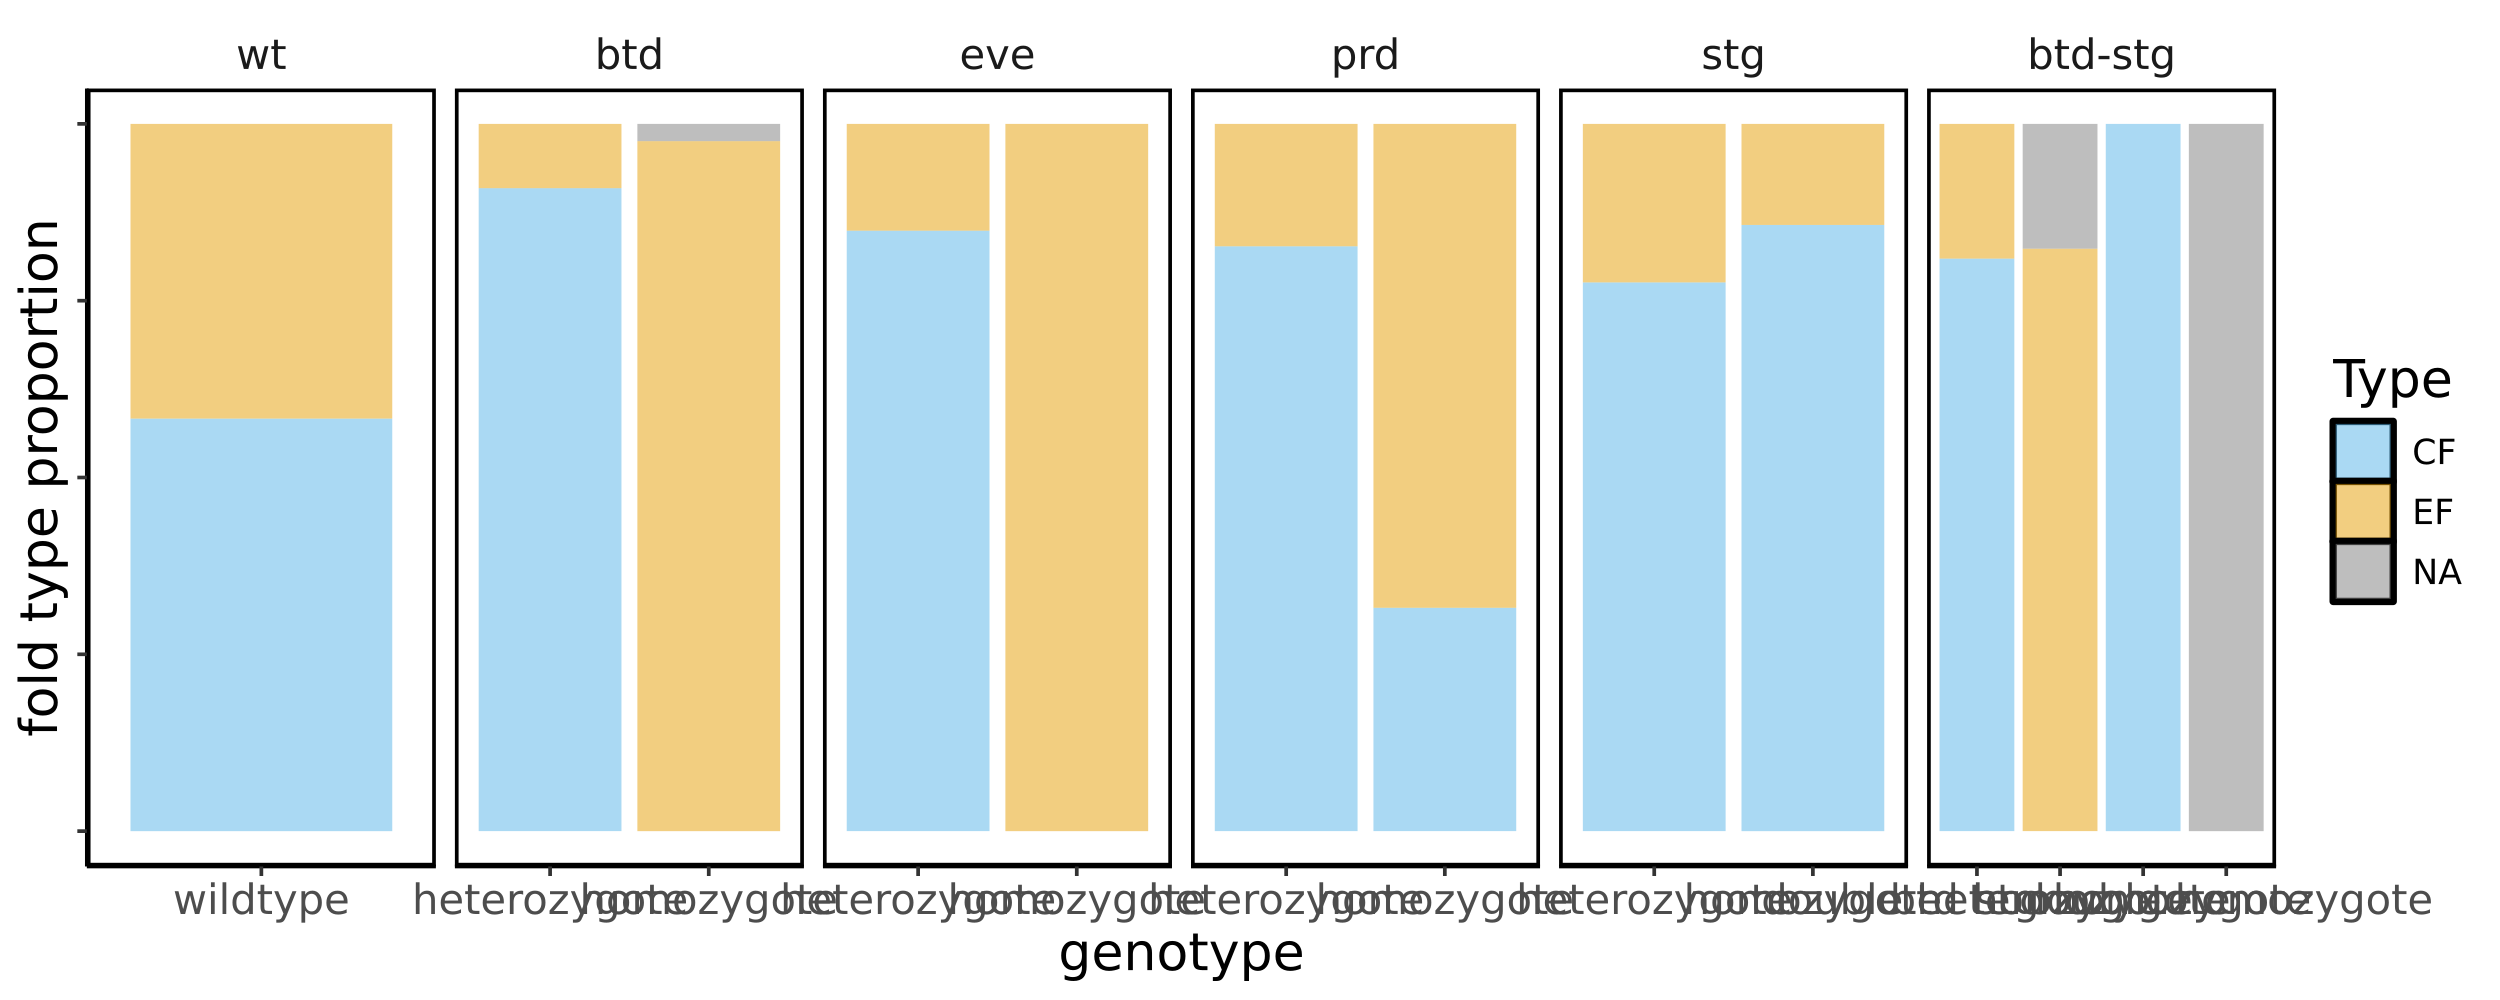
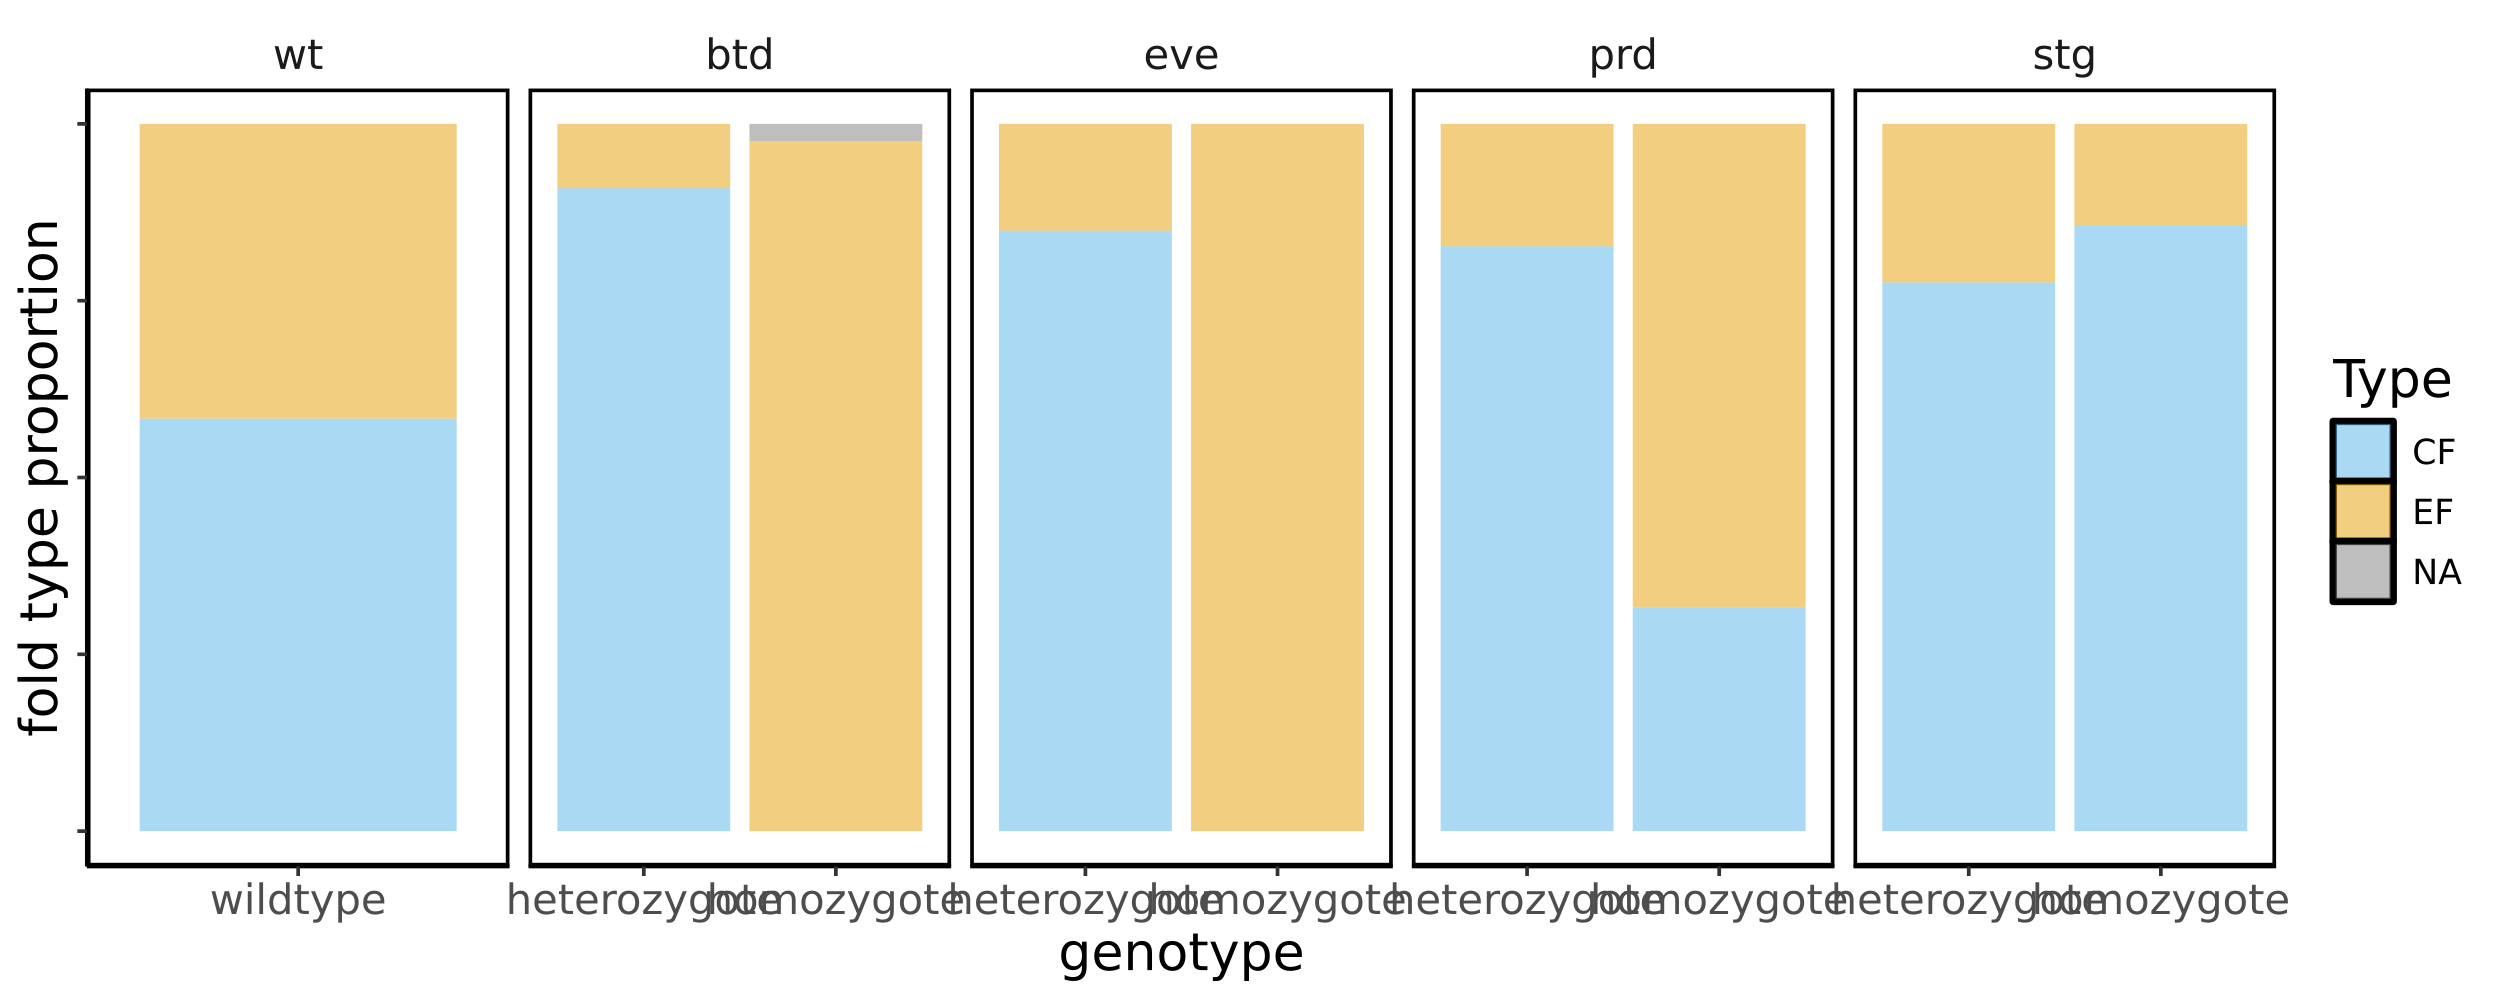
<svg xmlns="http://www.w3.org/2000/svg" class="svglite" width="720.00pt" height="288.00pt" viewBox="0 0 720.00 288.00">
  <defs>
    <style type="text/css">
    .svglite line, .svglite polyline, .svglite polygon, .svglite path, .svglite rect, .svglite circle {
      fill: none;
      stroke: #000000;
      stroke-linecap: round;
      stroke-linejoin: round;
      stroke-miterlimit: 10.00;
    }
    .svglite text {
      white-space: pre;
    }
  </style>
  </defs>
  <rect width="100%" height="100%" style="stroke: none; fill: #FFFFFF;" />
  <defs>
    <clipPath id="cpMC4wMHw3MjAuMDB8MC4wMHwyODguMDA=">
      <rect x="0.00" y="0.00" width="720.00" height="288.00" />
    </clipPath>
  </defs>
  <g clip-path="url(#cpMC4wMHw3MjAuMDB8MC4wMHwyODguMDA=)">
    <rect x="0" y="0.00" width="720.00" height="288.00" style="stroke-width: 1.07; stroke: #FFFFFF; fill: #FFFFFF;" />
  </g>
  <defs>
-     <clipPath id="cpMjUuMDF8MTI1LjUzfDI1LjQ5fDI0OS41NQ==">
-       <rect x="25.01" y="25.49" width="100.52" height="224.06" />
+     <clipPath id="cpMjUuMDF8MTQ2LjczfDI1LjQ5fDI0OS41NQ==">
+       <rect x="25.01" y="25.49" width="121.72" height="224.06" />
    </clipPath>
  </defs>
-   <g clip-path="url(#cpMjUuMDF8MTI1LjUzfDI1LjQ5fDI0OS41NQ==)">
-     <rect x="25.01" y="25.49" width="100.52" height="224.06" style="stroke-width: 2.13; fill: #FFFFFF;" />
-     <rect x="37.58" y="120.55" width="75.39" height="118.82" style="stroke-width: 1.07; stroke: none; stroke-linecap: butt; stroke-linejoin: miter; fill: #56B4E9; fill-opacity: 0.50;" />
-     <rect x="37.58" y="35.68" width="75.39" height="84.87" style="stroke-width: 1.07; stroke: none; stroke-linecap: butt; stroke-linejoin: miter; fill: #E69F03; fill-opacity: 0.50;" />
+   <g clip-path="url(#cpMjUuMDF8MTQ2LjczfDI1LjQ5fDI0OS41NQ==)">
+     <rect x="25.01" y="25.49" width="121.72" height="224.06" style="stroke-width: 2.13; fill: #FFFFFF;" />
+     <rect x="40.23" y="120.55" width="91.29" height="118.82" style="stroke-width: 1.07; stroke: none; stroke-linecap: butt; stroke-linejoin: miter; fill: #56B4E9; fill-opacity: 0.50;" />
+     <rect x="40.23" y="35.68" width="91.29" height="84.87" style="stroke-width: 1.07; stroke: none; stroke-linecap: butt; stroke-linejoin: miter; fill: #E69F03; fill-opacity: 0.50;" />
  </g>
  <g clip-path="url(#cpMC4wMHw3MjAuMDB8MC4wMHwyODguMDA=)">
</g>
  <defs>
-     <clipPath id="cpMTMxLjAxfDIzMS41M3wyNS40OXwyNDkuNTU=">
-       <rect x="131.01" y="25.49" width="100.52" height="224.06" />
+     <clipPath id="cpMTUyLjIxfDI3My45M3wyNS40OXwyNDkuNTU=">
+       <rect x="152.21" y="25.49" width="121.72" height="224.06" />
    </clipPath>
  </defs>
-   <g clip-path="url(#cpMTMxLjAxfDIzMS41M3wyNS40OXwyNDkuNTU=)">
-     <rect x="131.01" y="25.49" width="100.52" height="224.06" style="stroke-width: 2.13; fill: #FFFFFF;" />
-     <rect x="137.86" y="54.19" width="41.12" height="185.17" style="stroke-width: 1.07; stroke: none; stroke-linecap: butt; stroke-linejoin: miter; fill: #56B4E9; fill-opacity: 0.50;" />
-     <rect x="137.86" y="35.68" width="41.12" height="18.52" style="stroke-width: 1.07; stroke: none; stroke-linecap: butt; stroke-linejoin: miter; fill: #E69F03; fill-opacity: 0.50;" />
-     <rect x="183.56" y="40.65" width="41.12" height="198.72" style="stroke-width: 1.07; stroke: none; stroke-linecap: butt; stroke-linejoin: miter; fill: #E69F03; fill-opacity: 0.50;" />
-     <rect x="183.56" y="35.68" width="41.12" height="4.97" style="stroke-width: 1.07; stroke: none; stroke-linecap: butt; stroke-linejoin: miter; fill: #7F7F7F; fill-opacity: 0.50;" />
+   <g clip-path="url(#cpMTUyLjIxfDI3My45M3wyNS40OXwyNDkuNTU=)">
+     <rect x="152.21" y="25.49" width="121.72" height="224.06" style="stroke-width: 2.13; fill: #FFFFFF;" />
+     <rect x="160.51" y="54.19" width="49.79" height="185.17" style="stroke-width: 1.07; stroke: none; stroke-linecap: butt; stroke-linejoin: miter; fill: #56B4E9; fill-opacity: 0.50;" />
+     <rect x="160.51" y="35.68" width="49.79" height="18.52" style="stroke-width: 1.07; stroke: none; stroke-linecap: butt; stroke-linejoin: miter; fill: #E69F03; fill-opacity: 0.50;" />
+     <rect x="215.84" y="40.65" width="49.79" height="198.72" style="stroke-width: 1.07; stroke: none; stroke-linecap: butt; stroke-linejoin: miter; fill: #E69F03; fill-opacity: 0.50;" />
+     <rect x="215.84" y="35.68" width="49.79" height="4.97" style="stroke-width: 1.07; stroke: none; stroke-linecap: butt; stroke-linejoin: miter; fill: #7F7F7F; fill-opacity: 0.50;" />
  </g>
  <g clip-path="url(#cpMC4wMHw3MjAuMDB8MC4wMHwyODguMDA=)">
</g>
  <defs>
-     <clipPath id="cpMjM3LjAxfDMzNy41M3wyNS40OXwyNDkuNTU=">
-       <rect x="237.01" y="25.49" width="100.52" height="224.06" />
+     <clipPath id="cpMjc5LjQxfDQwMS4xM3wyNS40OXwyNDkuNTU=">
+       <rect x="279.41" y="25.49" width="121.72" height="224.06" />
    </clipPath>
  </defs>
-   <g clip-path="url(#cpMjM3LjAxfDMzNy41M3wyNS40OXwyNDkuNTU=)">
-     <rect x="237.01" y="25.49" width="100.52" height="224.06" style="stroke-width: 2.13; fill: #FFFFFF;" />
-     <rect x="243.86" y="66.42" width="41.12" height="172.94" style="stroke-width: 1.07; stroke: none; stroke-linecap: butt; stroke-linejoin: miter; fill: #56B4E9; fill-opacity: 0.50;" />
-     <rect x="243.86" y="35.68" width="41.12" height="30.75" style="stroke-width: 1.07; stroke: none; stroke-linecap: butt; stroke-linejoin: miter; fill: #E69F03; fill-opacity: 0.50;" />
-     <rect x="289.55" y="35.68" width="41.12" height="203.69" style="stroke-width: 1.07; stroke: none; stroke-linecap: butt; stroke-linejoin: miter; fill: #E69F03; fill-opacity: 0.50;" />
+   <g clip-path="url(#cpMjc5LjQxfDQwMS4xM3wyNS40OXwyNDkuNTU=)">
+     <rect x="279.41" y="25.49" width="121.72" height="224.06" style="stroke-width: 2.13; fill: #FFFFFF;" />
+     <rect x="287.71" y="66.42" width="49.79" height="172.94" style="stroke-width: 1.07; stroke: none; stroke-linecap: butt; stroke-linejoin: miter; fill: #56B4E9; fill-opacity: 0.50;" />
+     <rect x="287.71" y="35.68" width="49.79" height="30.75" style="stroke-width: 1.07; stroke: none; stroke-linecap: butt; stroke-linejoin: miter; fill: #E69F03; fill-opacity: 0.50;" />
+     <rect x="343.03" y="35.68" width="49.79" height="203.69" style="stroke-width: 1.07; stroke: none; stroke-linecap: butt; stroke-linejoin: miter; fill: #E69F03; fill-opacity: 0.50;" />
  </g>
  <g clip-path="url(#cpMC4wMHw3MjAuMDB8MC4wMHwyODguMDA=)">
</g>
  <defs>
-     <clipPath id="cpMzQzLjAxfDQ0My41M3wyNS40OXwyNDkuNTU=">
-       <rect x="343.01" y="25.49" width="100.52" height="224.06" />
+     <clipPath id="cpNDA2LjYxfDUyOC4zMnwyNS40OXwyNDkuNTU=">
+       <rect x="406.61" y="25.49" width="121.72" height="224.06" />
    </clipPath>
  </defs>
-   <g clip-path="url(#cpMzQzLjAxfDQ0My41M3wyNS40OXwyNDkuNTU=)">
-     <rect x="343.01" y="25.49" width="100.52" height="224.06" style="stroke-width: 2.13; fill: #FFFFFF;" />
-     <rect x="349.86" y="70.93" width="41.12" height="168.43" style="stroke-width: 1.07; stroke: none; stroke-linecap: butt; stroke-linejoin: miter; fill: #56B4E9; fill-opacity: 0.50;" />
-     <rect x="349.86" y="35.68" width="41.12" height="35.25" style="stroke-width: 1.07; stroke: none; stroke-linecap: butt; stroke-linejoin: miter; fill: #E69F03; fill-opacity: 0.50;" />
-     <rect x="395.55" y="175.04" width="41.12" height="64.32" style="stroke-width: 1.07; stroke: none; stroke-linecap: butt; stroke-linejoin: miter; fill: #56B4E9; fill-opacity: 0.50;" />
-     <rect x="395.55" y="35.68" width="41.12" height="139.36" style="stroke-width: 1.07; stroke: none; stroke-linecap: butt; stroke-linejoin: miter; fill: #E69F03; fill-opacity: 0.50;" />
+   <g clip-path="url(#cpNDA2LjYxfDUyOC4zMnwyNS40OXwyNDkuNTU=)">
+     <rect x="406.61" y="25.49" width="121.72" height="224.06" style="stroke-width: 2.13; fill: #FFFFFF;" />
+     <rect x="414.91" y="70.93" width="49.79" height="168.43" style="stroke-width: 1.07; stroke: none; stroke-linecap: butt; stroke-linejoin: miter; fill: #56B4E9; fill-opacity: 0.50;" />
+     <rect x="414.91" y="35.68" width="49.79" height="35.25" style="stroke-width: 1.07; stroke: none; stroke-linecap: butt; stroke-linejoin: miter; fill: #E69F03; fill-opacity: 0.50;" />
+     <rect x="470.23" y="175.04" width="49.79" height="64.32" style="stroke-width: 1.07; stroke: none; stroke-linecap: butt; stroke-linejoin: miter; fill: #56B4E9; fill-opacity: 0.50;" />
+     <rect x="470.23" y="35.68" width="49.79" height="139.36" style="stroke-width: 1.07; stroke: none; stroke-linecap: butt; stroke-linejoin: miter; fill: #E69F03; fill-opacity: 0.50;" />
  </g>
  <g clip-path="url(#cpMC4wMHw3MjAuMDB8MC4wMHwyODguMDA=)">
</g>
  <defs>
-     <clipPath id="cpNDQ5LjAxfDU0OS41MnwyNS40OXwyNDkuNTU=">
-       <rect x="449.01" y="25.49" width="100.52" height="224.06" />
+     <clipPath id="cpNTMzLjgwfDY1NS41MnwyNS40OXwyNDkuNTU=">
+       <rect x="533.80" y="25.49" width="121.72" height="224.06" />
    </clipPath>
  </defs>
-   <g clip-path="url(#cpNDQ5LjAxfDU0OS41MnwyNS40OXwyNDkuNTU=)">
-     <rect x="449.01" y="25.49" width="100.52" height="224.06" style="stroke-width: 2.13; fill: #FFFFFF;" />
-     <rect x="455.86" y="81.33" width="41.12" height="158.03" style="stroke-width: 1.07; stroke: none; stroke-linecap: butt; stroke-linejoin: miter; fill: #56B4E9; fill-opacity: 0.50;" />
-     <rect x="455.86" y="35.68" width="41.12" height="45.65" style="stroke-width: 1.07; stroke: none; stroke-linecap: butt; stroke-linejoin: miter; fill: #E69F03; fill-opacity: 0.50;" />
-     <rect x="501.55" y="64.78" width="41.12" height="174.59" style="stroke-width: 1.07; stroke: none; stroke-linecap: butt; stroke-linejoin: miter; fill: #56B4E9; fill-opacity: 0.50;" />
-     <rect x="501.55" y="35.68" width="41.12" height="29.10" style="stroke-width: 1.07; stroke: none; stroke-linecap: butt; stroke-linejoin: miter; fill: #E69F03; fill-opacity: 0.50;" />
+   <g clip-path="url(#cpNTMzLjgwfDY1NS41MnwyNS40OXwyNDkuNTU=)">
+     <rect x="533.80" y="25.49" width="121.72" height="224.06" style="stroke-width: 2.13; fill: #FFFFFF;" />
+     <rect x="542.10" y="81.33" width="49.79" height="158.03" style="stroke-width: 1.07; stroke: none; stroke-linecap: butt; stroke-linejoin: miter; fill: #56B4E9; fill-opacity: 0.50;" />
+     <rect x="542.10" y="35.68" width="49.79" height="45.65" style="stroke-width: 1.07; stroke: none; stroke-linecap: butt; stroke-linejoin: miter; fill: #E69F03; fill-opacity: 0.50;" />
+     <rect x="597.43" y="64.78" width="49.79" height="174.59" style="stroke-width: 1.07; stroke: none; stroke-linecap: butt; stroke-linejoin: miter; fill: #56B4E9; fill-opacity: 0.50;" />
+     <rect x="597.43" y="35.68" width="49.79" height="29.10" style="stroke-width: 1.07; stroke: none; stroke-linecap: butt; stroke-linejoin: miter; fill: #E69F03; fill-opacity: 0.50;" />
  </g>
  <g clip-path="url(#cpMC4wMHw3MjAuMDB8MC4wMHwyODguMDA=)">
</g>
  <defs>
-     <clipPath id="cpNTU1LjAwfDY1NS41MnwyNS40OXwyNDkuNTU=">
-       <rect x="555.00" y="25.49" width="100.52" height="224.06" />
+     <clipPath id="cpMjUuMDF8MTQ2LjczfDUuNDh8MjUuNDk=">
+       <rect x="25.01" y="5.48" width="121.72" height="20.01" />
    </clipPath>
  </defs>
-   <g clip-path="url(#cpNTU1LjAwfDY1NS41MnwyNS40OXwyNDkuNTU=)">
-     <rect x="555.00" y="25.49" width="100.52" height="224.06" style="stroke-width: 2.13; fill: #FFFFFF;" />
-     <rect x="558.59" y="74.47" width="21.54" height="164.89" style="stroke-width: 1.07; stroke: none; stroke-linecap: butt; stroke-linejoin: miter; fill: #56B4E9; fill-opacity: 0.50;" />
-     <rect x="558.59" y="35.68" width="21.54" height="38.80" style="stroke-width: 1.07; stroke: none; stroke-linecap: butt; stroke-linejoin: miter; fill: #E69F03; fill-opacity: 0.50;" />
-     <rect x="582.53" y="71.62" width="21.54" height="167.74" style="stroke-width: 1.07; stroke: none; stroke-linecap: butt; stroke-linejoin: miter; fill: #E69F03; fill-opacity: 0.50;" />
-     <rect x="582.53" y="35.68" width="21.54" height="35.94" style="stroke-width: 1.07; stroke: none; stroke-linecap: butt; stroke-linejoin: miter; fill: #7F7F7F; fill-opacity: 0.50;" />
-     <rect x="606.46" y="35.68" width="21.54" height="203.69" style="stroke-width: 1.07; stroke: none; stroke-linecap: butt; stroke-linejoin: miter; fill: #56B4E9; fill-opacity: 0.50;" />
-     <rect x="630.39" y="35.68" width="21.54" height="203.69" style="stroke-width: 1.07; stroke: none; stroke-linecap: butt; stroke-linejoin: miter; fill: #7F7F7F; fill-opacity: 0.50;" />
+   <g clip-path="url(#cpMjUuMDF8MTQ2LjczfDUuNDh8MjUuNDk=)">
+     <text x="85.87" y="19.86" text-anchor="middle" style="font-size: 12.00px;fill: #1A1A1A; font-family: &quot;DejaVu Sans&quot;;" textLength="14.52px" lengthAdjust="spacingAndGlyphs">wt</text>
  </g>
  <g clip-path="url(#cpMC4wMHw3MjAuMDB8MC4wMHwyODguMDA=)">
</g>
  <defs>
-     <clipPath id="cpMjUuMDF8MTI1LjUzfDUuNDh8MjUuNDk=">
-       <rect x="25.01" y="5.48" width="100.52" height="20.01" />
+     <clipPath id="cpMTUyLjIxfDI3My45M3w1LjQ4fDI1LjQ5">
+       <rect x="152.21" y="5.48" width="121.72" height="20.01" />
    </clipPath>
  </defs>
-   <g clip-path="url(#cpMjUuMDF8MTI1LjUzfDUuNDh8MjUuNDk=)">
-     <text x="75.27" y="19.86" text-anchor="middle" style="font-size: 12.00px;fill: #1A1A1A; font-family: &quot;DejaVu Sans&quot;;" textLength="14.52px" lengthAdjust="spacingAndGlyphs">wt</text>
+   <g clip-path="url(#cpMTUyLjIxfDI3My45M3w1LjQ4fDI1LjQ5)">
+     <text x="213.07" y="19.86" text-anchor="middle" style="font-size: 12.00px;fill: #1A1A1A; font-family: &quot;DejaVu Sans&quot;;" textLength="19.94px" lengthAdjust="spacingAndGlyphs">btd</text>
  </g>
  <g clip-path="url(#cpMC4wMHw3MjAuMDB8MC4wMHwyODguMDA=)">
</g>
  <defs>
-     <clipPath id="cpMTMxLjAxfDIzMS41M3w1LjQ4fDI1LjQ5">
-       <rect x="131.01" y="5.48" width="100.52" height="20.01" />
+     <clipPath id="cpMjc5LjQxfDQwMS4xM3w1LjQ4fDI1LjQ5">
+       <rect x="279.41" y="5.48" width="121.72" height="20.01" />
    </clipPath>
  </defs>
-   <g clip-path="url(#cpMTMxLjAxfDIzMS41M3w1LjQ4fDI1LjQ5)">
-     <text x="181.27" y="19.86" text-anchor="middle" style="font-size: 12.00px;fill: #1A1A1A; font-family: &quot;DejaVu Sans&quot;;" textLength="19.94px" lengthAdjust="spacingAndGlyphs">btd</text>
+   <g clip-path="url(#cpMjc5LjQxfDQwMS4xM3w1LjQ4fDI1LjQ5)">
+     <text x="340.27" y="19.86" text-anchor="middle" style="font-size: 12.00px;fill: #1A1A1A; font-family: &quot;DejaVu Sans&quot;;" textLength="21.88px" lengthAdjust="spacingAndGlyphs">eve</text>
  </g>
  <g clip-path="url(#cpMC4wMHw3MjAuMDB8MC4wMHwyODguMDA=)">
</g>
  <defs>
-     <clipPath id="cpMjM3LjAxfDMzNy41M3w1LjQ4fDI1LjQ5">
-       <rect x="237.01" y="5.48" width="100.52" height="20.01" />
+     <clipPath id="cpNDA2LjYxfDUyOC4zMnw1LjQ4fDI1LjQ5">
+       <rect x="406.61" y="5.48" width="121.72" height="20.01" />
    </clipPath>
  </defs>
-   <g clip-path="url(#cpMjM3LjAxfDMzNy41M3w1LjQ4fDI1LjQ5)">
-     <text x="287.27" y="19.86" text-anchor="middle" style="font-size: 12.00px;fill: #1A1A1A; font-family: &quot;DejaVu Sans&quot;;" textLength="21.88px" lengthAdjust="spacingAndGlyphs">eve</text>
+   <g clip-path="url(#cpNDA2LjYxfDUyOC4zMnw1LjQ4fDI1LjQ5)">
+     <text x="467.47" y="19.86" text-anchor="middle" style="font-size: 12.00px;fill: #1A1A1A; font-family: &quot;DejaVu Sans&quot;;" textLength="19.96px" lengthAdjust="spacingAndGlyphs">prd</text>
  </g>
  <g clip-path="url(#cpMC4wMHw3MjAuMDB8MC4wMHwyODguMDA=)">
</g>
  <defs>
-     <clipPath id="cpMzQzLjAxfDQ0My41M3w1LjQ4fDI1LjQ5">
-       <rect x="343.01" y="5.48" width="100.52" height="20.01" />
+     <clipPath id="cpNTMzLjgwfDY1NS41Mnw1LjQ4fDI1LjQ5">
+       <rect x="533.80" y="5.48" width="121.72" height="20.01" />
    </clipPath>
  </defs>
-   <g clip-path="url(#cpMzQzLjAxfDQ0My41M3w1LjQ4fDI1LjQ5)">
-     <text x="393.27" y="19.86" text-anchor="middle" style="font-size: 12.00px;fill: #1A1A1A; font-family: &quot;DejaVu Sans&quot;;" textLength="19.96px" lengthAdjust="spacingAndGlyphs">prd</text>
+   <g clip-path="url(#cpNTMzLjgwfDY1NS41Mnw1LjQ4fDI1LjQ5)">
+     <text x="594.66" y="19.86" text-anchor="middle" style="font-size: 12.00px;fill: #1A1A1A; font-family: &quot;DejaVu Sans&quot;;" textLength="18.58px" lengthAdjust="spacingAndGlyphs">stg</text>
  </g>
  <g clip-path="url(#cpMC4wMHw3MjAuMDB8MC4wMHwyODguMDA=)">
- </g>
-   <defs>
-     <clipPath id="cpNDQ5LjAxfDU0OS41Mnw1LjQ4fDI1LjQ5">
-       <rect x="449.01" y="5.48" width="100.52" height="20.01" />
-     </clipPath>
-   </defs>
-   <g clip-path="url(#cpNDQ5LjAxfDU0OS41Mnw1LjQ4fDI1LjQ5)">
-     <text x="499.27" y="19.86" text-anchor="middle" style="font-size: 12.00px;fill: #1A1A1A; font-family: &quot;DejaVu Sans&quot;;" textLength="18.58px" lengthAdjust="spacingAndGlyphs">stg</text>
-   </g>
-   <g clip-path="url(#cpMC4wMHw3MjAuMDB8MC4wMHwyODguMDA=)">
- </g>
-   <defs>
-     <clipPath id="cpNTU1LjAwfDY1NS41Mnw1LjQ4fDI1LjQ5">
-       <rect x="555.00" y="5.48" width="100.52" height="20.01" />
-     </clipPath>
-   </defs>
-   <g clip-path="url(#cpNTU1LjAwfDY1NS41Mnw1LjQ4fDI1LjQ5)">
-     <text x="605.26" y="19.86" text-anchor="middle" style="font-size: 12.00px;fill: #1A1A1A; font-family: &quot;DejaVu Sans&quot;;" textLength="42.86px" lengthAdjust="spacingAndGlyphs">btd-stg</text>
-   </g>
-   <g clip-path="url(#cpMC4wMHw3MjAuMDB8MC4wMHwyODguMDA=)">
-     <polyline points="25.01,249.55 125.53,249.55 " style="stroke-width: 1.07; stroke-linecap: butt;" />
-     <polyline points="75.27,252.29 75.27,249.55 " style="stroke-width: 1.07; stroke: #333333; stroke-linecap: butt;" />
-     <text x="75.27" y="263.23" text-anchor="middle" style="font-size: 12.00px;fill: #4D4D4D; font-family: &quot;DejaVu Sans&quot;;" textLength="50.92px" lengthAdjust="spacingAndGlyphs">wildtype</text>
-     <polyline points="131.01,249.55 231.53,249.55 " style="stroke-width: 1.07; stroke-linecap: butt;" />
-     <polyline points="158.43,252.29 158.43,249.55 " style="stroke-width: 1.07; stroke: #333333; stroke-linecap: butt;" />
-     <polyline points="204.12,252.29 204.12,249.55 " style="stroke-width: 1.07; stroke: #333333; stroke-linecap: butt;" />
-     <text x="158.43" y="263.23" text-anchor="middle" style="font-size: 12.00px;fill: #4D4D4D; font-family: &quot;DejaVu Sans&quot;;" textLength="79.57px" lengthAdjust="spacingAndGlyphs">heterozygote</text>
-     <text x="204.12" y="263.23" text-anchor="middle" style="font-size: 12.00px;fill: #4D4D4D; font-family: &quot;DejaVu Sans&quot;;" textLength="74.46px" lengthAdjust="spacingAndGlyphs">homozygote</text>
-     <polyline points="237.01,249.55 337.53,249.55 " style="stroke-width: 1.07; stroke-linecap: butt;" />
-     <polyline points="264.42,252.29 264.42,249.55 " style="stroke-width: 1.07; stroke: #333333; stroke-linecap: butt;" />
-     <polyline points="310.11,252.29 310.11,249.55 " style="stroke-width: 1.07; stroke: #333333; stroke-linecap: butt;" />
-     <text x="264.42" y="263.23" text-anchor="middle" style="font-size: 12.00px;fill: #4D4D4D; font-family: &quot;DejaVu Sans&quot;;" textLength="79.57px" lengthAdjust="spacingAndGlyphs">heterozygote</text>
-     <text x="310.11" y="263.23" text-anchor="middle" style="font-size: 12.00px;fill: #4D4D4D; font-family: &quot;DejaVu Sans&quot;;" textLength="74.46px" lengthAdjust="spacingAndGlyphs">homozygote</text>
-     <polyline points="343.01,249.55 443.53,249.55 " style="stroke-width: 1.07; stroke-linecap: butt;" />
-     <polyline points="370.42,252.29 370.42,249.55 " style="stroke-width: 1.07; stroke: #333333; stroke-linecap: butt;" />
-     <polyline points="416.11,252.29 416.11,249.55 " style="stroke-width: 1.07; stroke: #333333; stroke-linecap: butt;" />
-     <text x="370.42" y="263.23" text-anchor="middle" style="font-size: 12.00px;fill: #4D4D4D; font-family: &quot;DejaVu Sans&quot;;" textLength="79.57px" lengthAdjust="spacingAndGlyphs">heterozygote</text>
-     <text x="416.11" y="263.23" text-anchor="middle" style="font-size: 12.00px;fill: #4D4D4D; font-family: &quot;DejaVu Sans&quot;;" textLength="74.46px" lengthAdjust="spacingAndGlyphs">homozygote</text>
-     <polyline points="449.01,249.55 549.52,249.55 " style="stroke-width: 1.07; stroke-linecap: butt;" />
-     <polyline points="476.42,252.29 476.42,249.55 " style="stroke-width: 1.07; stroke: #333333; stroke-linecap: butt;" />
-     <polyline points="522.11,252.29 522.11,249.55 " style="stroke-width: 1.07; stroke: #333333; stroke-linecap: butt;" />
-     <text x="476.42" y="263.23" text-anchor="middle" style="font-size: 12.00px;fill: #4D4D4D; font-family: &quot;DejaVu Sans&quot;;" textLength="79.57px" lengthAdjust="spacingAndGlyphs">heterozygote</text>
-     <text x="522.11" y="263.23" text-anchor="middle" style="font-size: 12.00px;fill: #4D4D4D; font-family: &quot;DejaVu Sans&quot;;" textLength="74.46px" lengthAdjust="spacingAndGlyphs">homozygote</text>
-     <polyline points="555.00,249.55 655.52,249.55 " style="stroke-width: 1.07; stroke-linecap: butt;" />
-     <polyline points="569.36,252.29 569.36,249.55 " style="stroke-width: 1.07; stroke: #333333; stroke-linecap: butt;" />
-     <polyline points="593.30,252.29 593.30,249.55 " style="stroke-width: 1.07; stroke: #333333; stroke-linecap: butt;" />
-     <polyline points="617.23,252.29 617.23,249.55 " style="stroke-width: 1.07; stroke: #333333; stroke-linecap: butt;" />
-     <polyline points="641.16,252.29 641.16,249.55 " style="stroke-width: 1.07; stroke: #333333; stroke-linecap: butt;" />
-     <text x="569.36" y="263.23" text-anchor="middle" style="font-size: 12.00px;fill: #4D4D4D; font-family: &quot;DejaVu Sans&quot;;" textLength="124.29px" lengthAdjust="spacingAndGlyphs">double heterozygote</text>
-     <text x="593.30" y="263.23" text-anchor="middle" style="font-size: 12.00px;fill: #4D4D4D; font-family: &quot;DejaVu Sans&quot;;" textLength="98.22px" lengthAdjust="spacingAndGlyphs">btd homozygote</text>
-     <text x="617.23" y="263.23" text-anchor="middle" style="font-size: 12.00px;fill: #4D4D4D; font-family: &quot;DejaVu Sans&quot;;" textLength="96.85px" lengthAdjust="spacingAndGlyphs">stg homozygote</text>
-     <text x="641.16" y="263.23" text-anchor="middle" style="font-size: 12.00px;fill: #4D4D4D; font-family: &quot;DejaVu Sans&quot;;" textLength="119.18px" lengthAdjust="spacingAndGlyphs">double homozygote</text>
+     <polyline points="25.01,249.55 146.73,249.55 " style="stroke-width: 1.07; stroke-linecap: butt;" />
+     <polyline points="85.87,252.29 85.87,249.55 " style="stroke-width: 1.07; stroke: #333333; stroke-linecap: butt;" />
+     <text x="85.87" y="263.23" text-anchor="middle" style="font-size: 12.00px;fill: #4D4D4D; font-family: &quot;DejaVu Sans&quot;;" textLength="50.92px" lengthAdjust="spacingAndGlyphs">wildtype</text>
+     <polyline points="152.21,249.55 273.93,249.55 " style="stroke-width: 1.07; stroke-linecap: butt;" />
+     <polyline points="185.41,252.29 185.41,249.55 " style="stroke-width: 1.07; stroke: #333333; stroke-linecap: butt;" />
+     <polyline points="240.73,252.29 240.73,249.55 " style="stroke-width: 1.07; stroke: #333333; stroke-linecap: butt;" />
+     <text x="185.41" y="263.23" text-anchor="middle" style="font-size: 12.00px;fill: #4D4D4D; font-family: &quot;DejaVu Sans&quot;;" textLength="79.57px" lengthAdjust="spacingAndGlyphs">heterozygote</text>
+     <text x="240.73" y="263.23" text-anchor="middle" style="font-size: 12.00px;fill: #4D4D4D; font-family: &quot;DejaVu Sans&quot;;" textLength="74.46px" lengthAdjust="spacingAndGlyphs">homozygote</text>
+     <polyline points="279.41,249.55 401.13,249.55 " style="stroke-width: 1.07; stroke-linecap: butt;" />
+     <polyline points="312.60,252.29 312.60,249.55 " style="stroke-width: 1.07; stroke: #333333; stroke-linecap: butt;" />
+     <polyline points="367.93,252.29 367.93,249.55 " style="stroke-width: 1.07; stroke: #333333; stroke-linecap: butt;" />
+     <text x="312.60" y="263.23" text-anchor="middle" style="font-size: 12.00px;fill: #4D4D4D; font-family: &quot;DejaVu Sans&quot;;" textLength="79.57px" lengthAdjust="spacingAndGlyphs">heterozygote</text>
+     <text x="367.93" y="263.23" text-anchor="middle" style="font-size: 12.00px;fill: #4D4D4D; font-family: &quot;DejaVu Sans&quot;;" textLength="74.46px" lengthAdjust="spacingAndGlyphs">homozygote</text>
+     <polyline points="406.61,249.55 528.32,249.55 " style="stroke-width: 1.07; stroke-linecap: butt;" />
+     <polyline points="439.80,252.29 439.80,249.55 " style="stroke-width: 1.07; stroke: #333333; stroke-linecap: butt;" />
+     <polyline points="495.13,252.29 495.13,249.55 " style="stroke-width: 1.07; stroke: #333333; stroke-linecap: butt;" />
+     <text x="439.80" y="263.23" text-anchor="middle" style="font-size: 12.00px;fill: #4D4D4D; font-family: &quot;DejaVu Sans&quot;;" textLength="79.57px" lengthAdjust="spacingAndGlyphs">heterozygote</text>
+     <text x="495.13" y="263.23" text-anchor="middle" style="font-size: 12.00px;fill: #4D4D4D; font-family: &quot;DejaVu Sans&quot;;" textLength="74.46px" lengthAdjust="spacingAndGlyphs">homozygote</text>
+     <polyline points="533.80,249.55 655.52,249.55 " style="stroke-width: 1.07; stroke-linecap: butt;" />
+     <polyline points="567.00,252.29 567.00,249.55 " style="stroke-width: 1.07; stroke: #333333; stroke-linecap: butt;" />
+     <polyline points="622.33,252.29 622.33,249.55 " style="stroke-width: 1.07; stroke: #333333; stroke-linecap: butt;" />
+     <text x="567.00" y="263.23" text-anchor="middle" style="font-size: 12.00px;fill: #4D4D4D; font-family: &quot;DejaVu Sans&quot;;" textLength="79.57px" lengthAdjust="spacingAndGlyphs">heterozygote</text>
+     <text x="622.33" y="263.23" text-anchor="middle" style="font-size: 12.00px;fill: #4D4D4D; font-family: &quot;DejaVu Sans&quot;;" textLength="74.46px" lengthAdjust="spacingAndGlyphs">homozygote</text>
    <polyline points="25.01,249.55 25.01,25.49 " style="stroke-width: 1.07; stroke-linecap: butt;" />
    <polyline points="22.27,239.36 25.01,239.36 " style="stroke-width: 1.07; stroke: #333333; stroke-linecap: butt;" />
    <polyline points="22.27,188.44 25.01,188.44 " style="stroke-width: 1.07; stroke: #333333; stroke-linecap: butt;" />
    <polyline points="22.27,137.52 25.01,137.52 " style="stroke-width: 1.07; stroke: #333333; stroke-linecap: butt;" />
    <polyline points="22.27,86.60 25.01,86.60 " style="stroke-width: 1.07; stroke: #333333; stroke-linecap: butt;" />
    <polyline points="22.27,35.68 25.01,35.68 " style="stroke-width: 1.07; stroke: #333333; stroke-linecap: butt;" />
    <text x="340.27" y="279.40" text-anchor="middle" style="font-size: 15.00px; font-family: &quot;DejaVu Sans&quot;;" textLength="70.93px" lengthAdjust="spacingAndGlyphs">genotype</text>
    <text transform="translate(16.42,137.52) rotate(-90)" text-anchor="middle" style="font-size: 15.00px; font-family: &quot;DejaVu Sans&quot;;" textLength="149.28px" lengthAdjust="spacingAndGlyphs">fold type proportion</text>
    <rect x="666.48" y="96.35" width="48.04" height="82.33" style="stroke-width: 1.07; stroke: none; fill: #FFFFFF;" />
    <text x="671.96" y="114.33" style="font-size: 15.00px; font-family: &quot;DejaVu Sans&quot;;" textLength="34.45px" lengthAdjust="spacingAndGlyphs">Type</text>
    <rect x="671.96" y="121.37" width="17.28" height="17.28" style="stroke-width: 2.13; fill: #FFFFFF;" />
    <rect x="672.67" y="122.08" width="15.86" height="15.86" style="stroke-width: 1.07; stroke: none; stroke-linecap: butt; stroke-linejoin: miter; fill: #56B4E9; fill-opacity: 0.50;" />
    <rect x="671.96" y="138.65" width="17.28" height="17.28" style="stroke-width: 2.13; fill: #FFFFFF;" />
    <rect x="672.67" y="139.36" width="15.86" height="15.86" style="stroke-width: 1.07; stroke: none; stroke-linecap: butt; stroke-linejoin: miter; fill: #E69F03; fill-opacity: 0.50;" />
    <rect x="671.96" y="155.93" width="17.28" height="17.28" style="stroke-width: 2.13; fill: #FFFFFF;" />
    <rect x="672.67" y="156.64" width="15.86" height="15.86" style="stroke-width: 1.07; stroke: none; stroke-linecap: butt; stroke-linejoin: miter; fill: #7F7F7F; fill-opacity: 0.50;" />
    <text x="694.72" y="133.65" style="font-size: 10.00px; font-family: &quot;DejaVu Sans&quot;;" textLength="12.74px" lengthAdjust="spacingAndGlyphs">CF</text>
    <text x="694.72" y="150.93" style="font-size: 10.00px; font-family: &quot;DejaVu Sans&quot;;" textLength="12.07px" lengthAdjust="spacingAndGlyphs">EF</text>
    <text x="694.72" y="168.21" style="font-size: 10.00px; font-family: &quot;DejaVu Sans&quot;;" textLength="14.32px" lengthAdjust="spacingAndGlyphs">NA</text>
  </g>
</svg>
